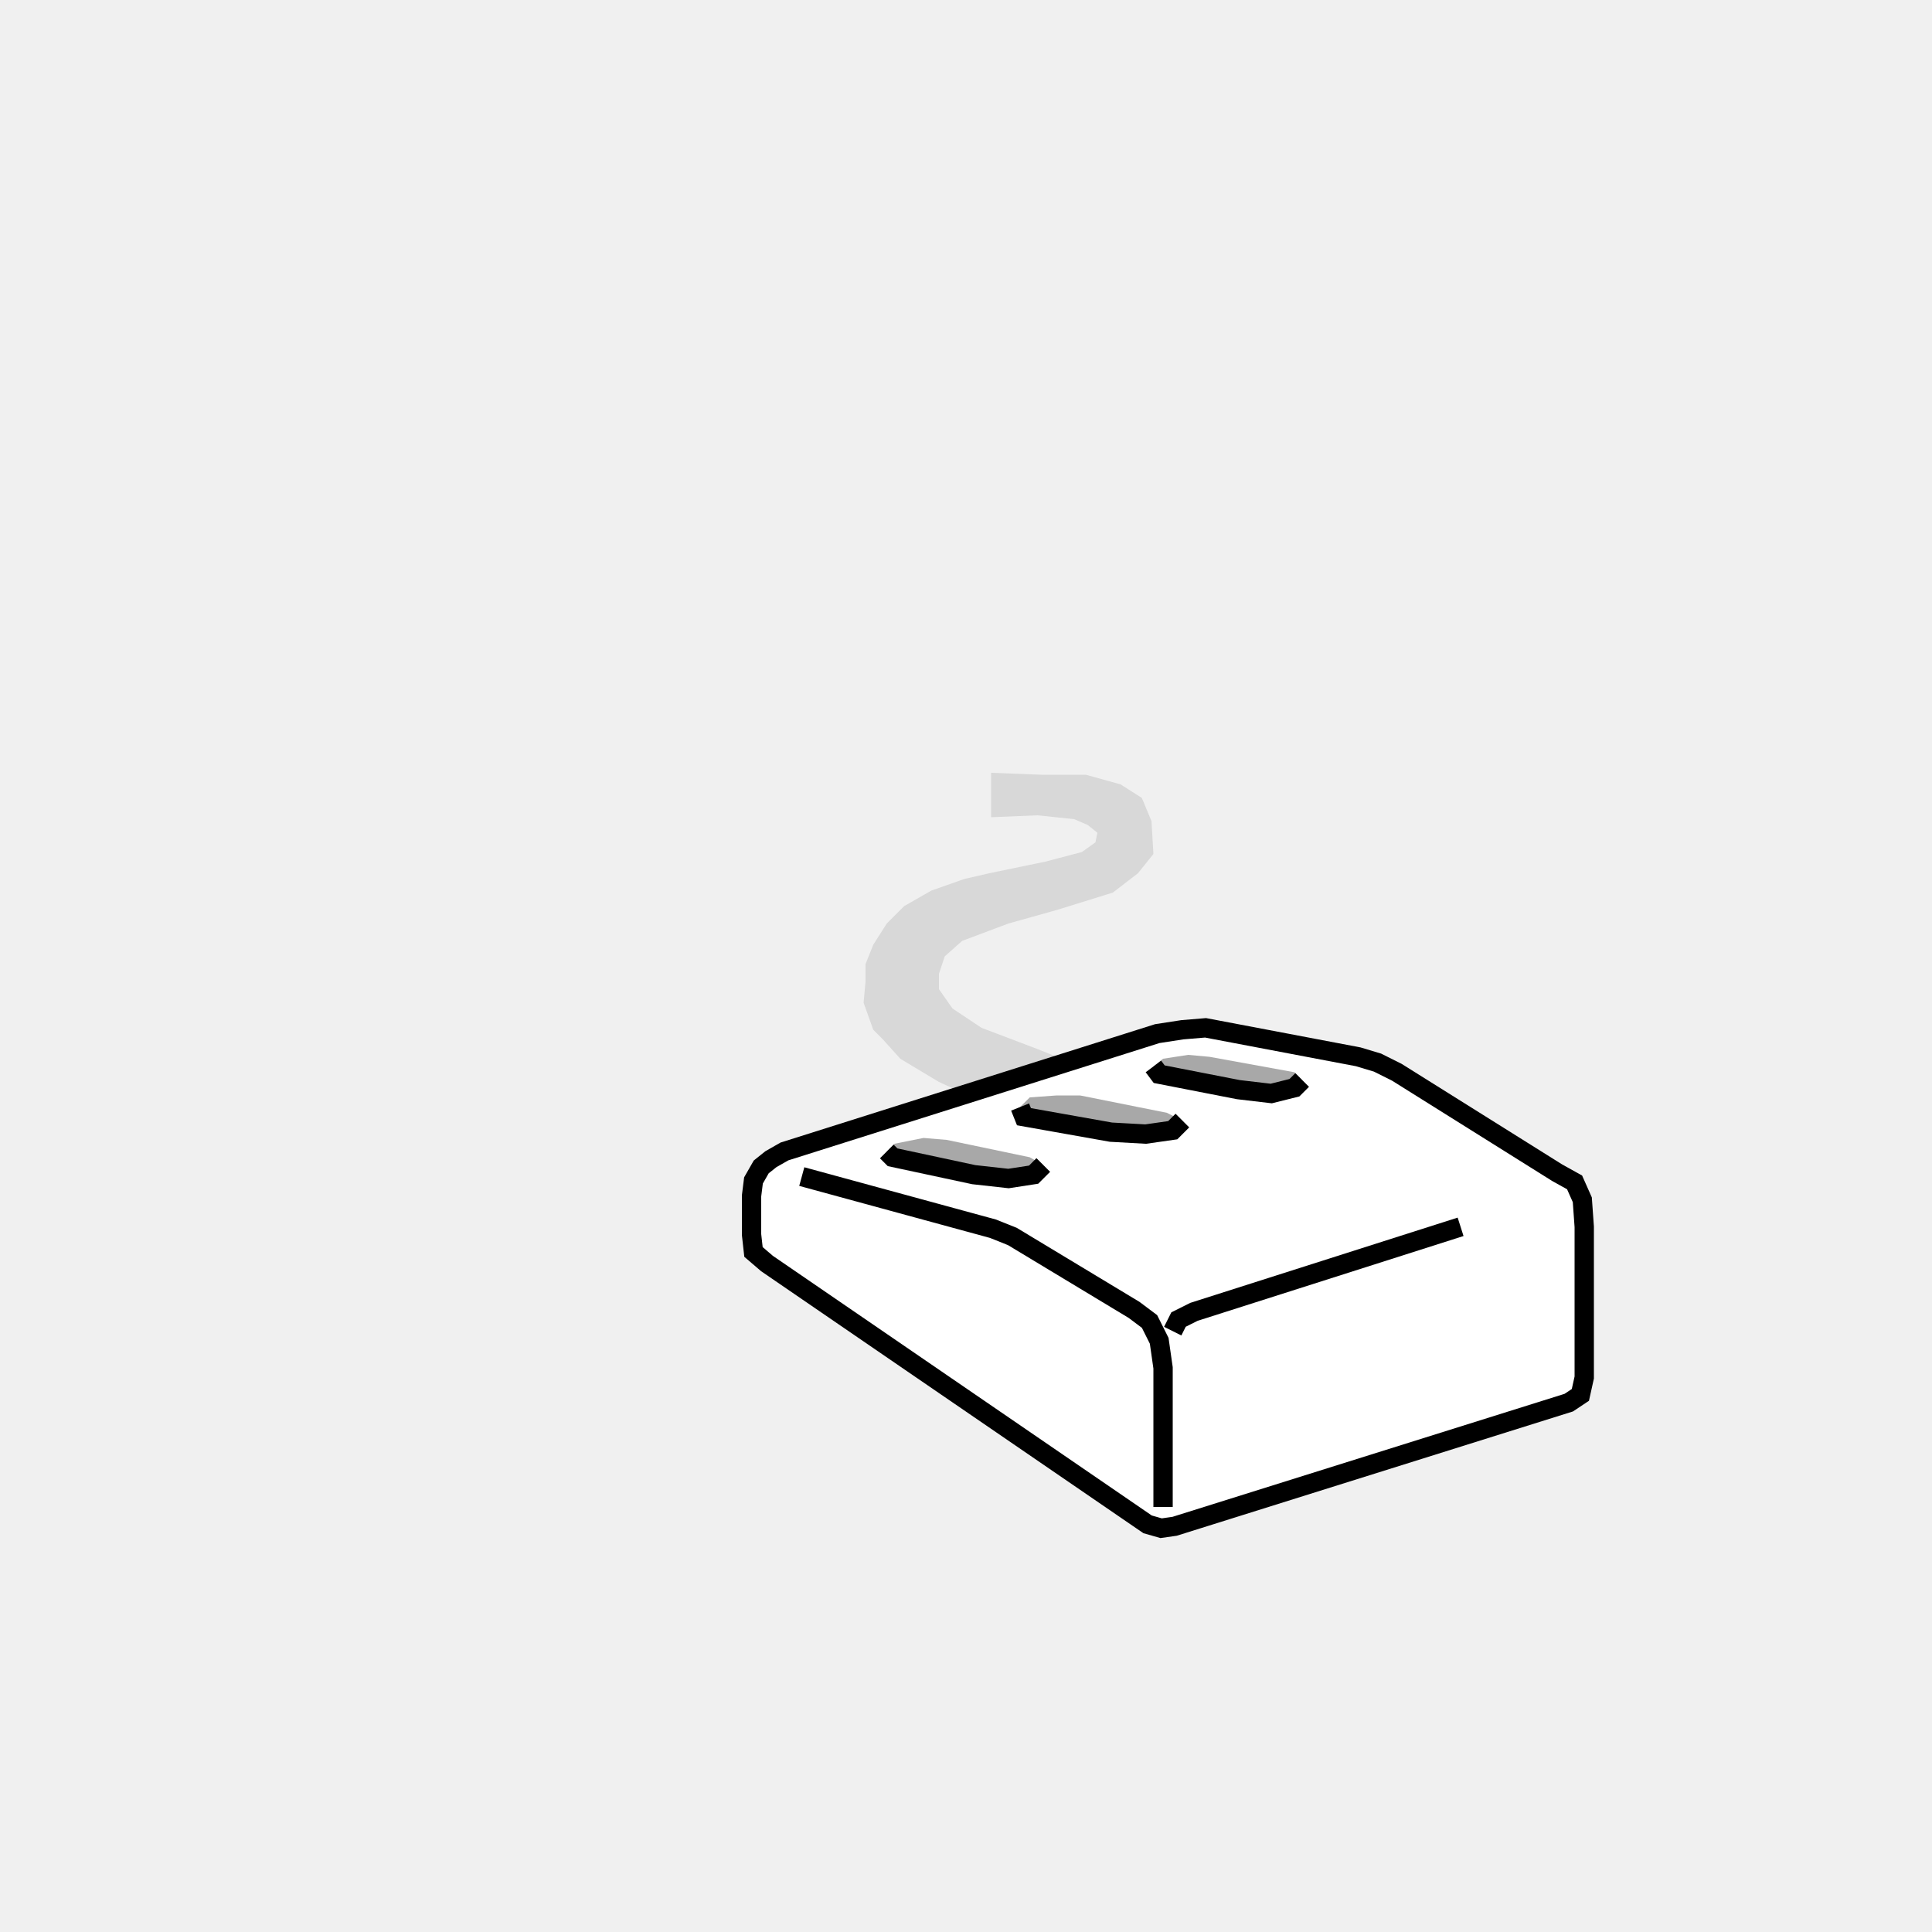
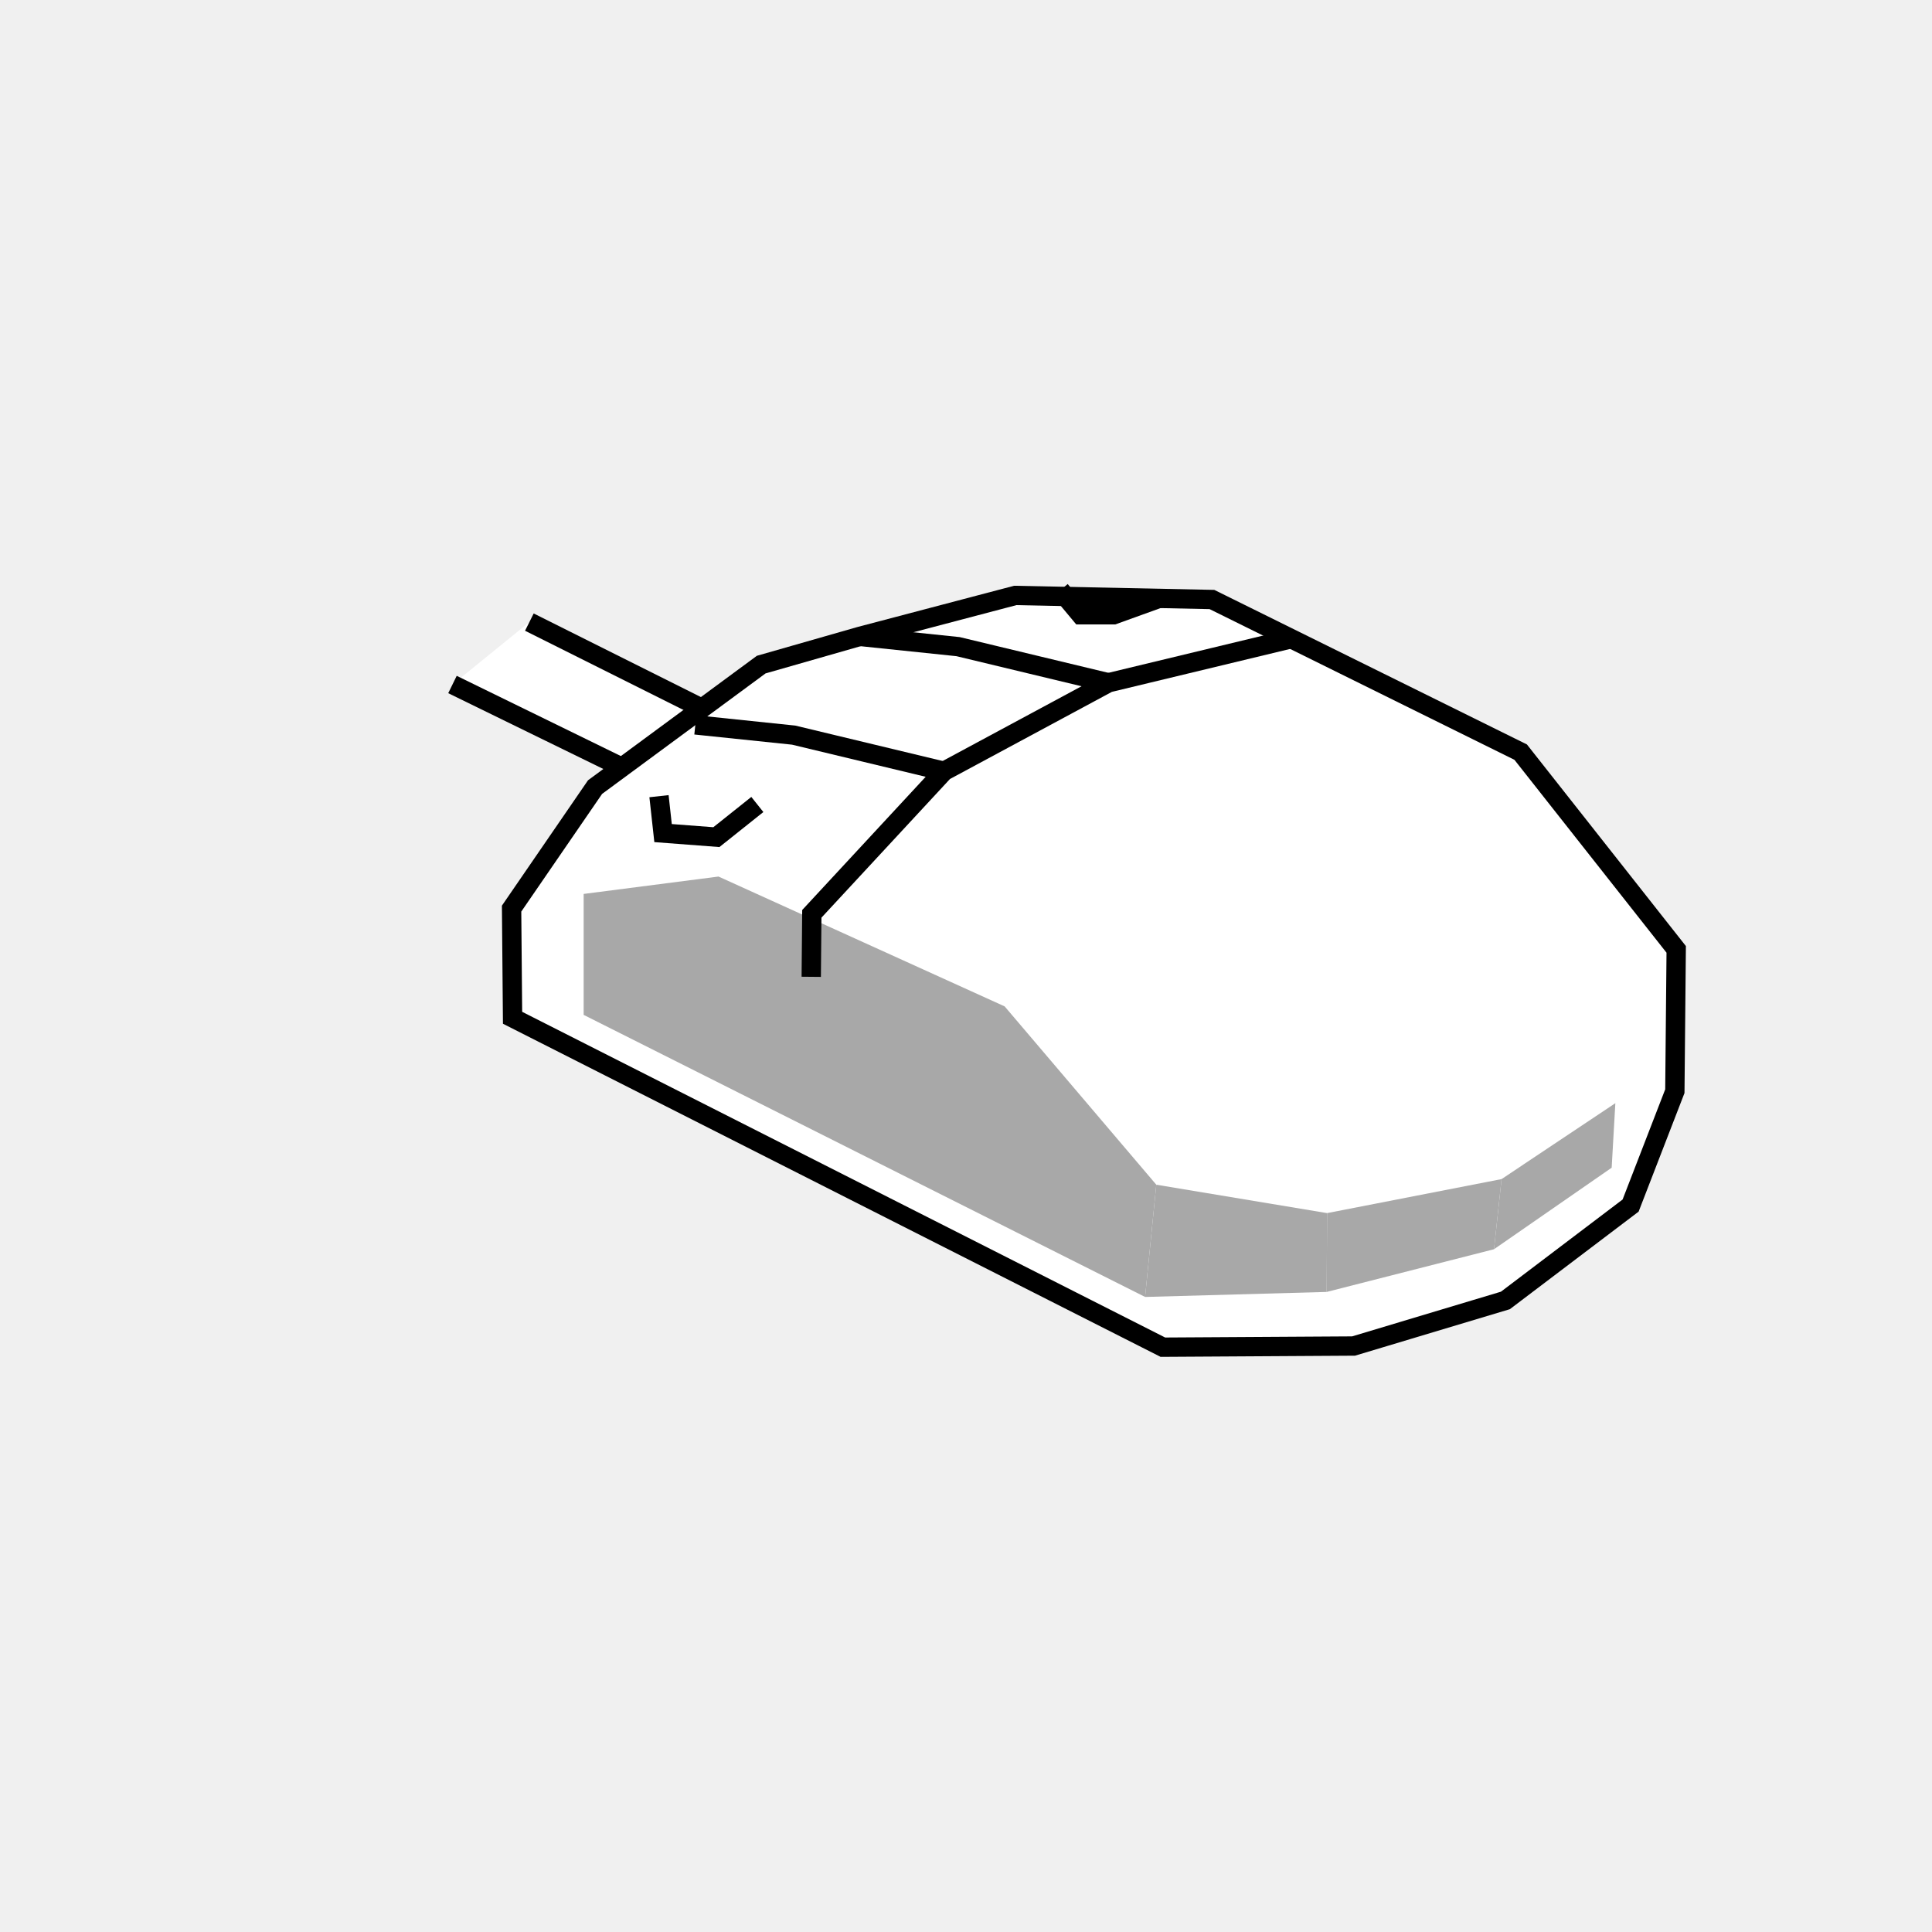
- <svg xmlns="http://www.w3.org/2000/svg" width="50pt" height="50pt" viewBox="0 0 50 50" xml:space="preserve">
+ <svg width="50pt" height="50pt" viewBox="0 0 50 50" xml:space="preserve">
  <g transform="scale(0.5)">
-     <g id="Mouse Cord In Front of Backdrop" style="fill-rule:nonzero;clip-rule:nonzero;fill:#C0C0C0;stroke:none;stroke-miterlimit:4;fill-opacity:50%;">
-       <path d="M51.30 42.3L51.30 40L53.90 40.1L56.20 40.1L58.00 40.6L59.10 41.3L59.60 42.5L59.70 44.2L58.90 45.2L57.60 46.2L54.70 47.1L52.20 47.8L49.80 48.7L48.90 49.5L48.60 50.4L48.60 51.2L49.30 52.2L50.80 53.2L53.70 54.3L55.20 54.9L55.60 55.4L55.50 56.7L54.20 57.5L52.80 57.5L51.60 57.1L49.90 56.6L48.60 56L46.60 54.8L45.70 53.8L45.20 53.3L44.70 51.9L44.80 50.8L44.80 49.9L45.20 48.9L45.90 47.8L46.80 46.9L48.20 46.1L49.90 45.5L51.20 45.2L54.10 44.6L56.00 44.1L56.70 43.6L56.80 43.1L56.30 42.7L55.60 42.4L53.70 42.2z" />
+     <g id="Path_0" style="fill-rule:nonzero;clip-rule:nonzero;fill:#FFFFFF;stroke:none;stroke-miterlimit:4;fill-opacity:100%;">
+       <path d="M27.40 32.2L36.08 36.74L32.30 39.77L23.42 35.43z" />
    </g>
-     <g id="Mouse Body" style="fill-rule:none;clip-rule:nonzero;fill:#FFFFFF;stroke:#000000;stroke-miterlimit:4;fill-opacity:100%;">
-       <path d="M60.80 79L60.10 79.1L59.40 78.9L39.70 65.4L39.00 64.8L38.90 63.9L38.90 61.9L39.00 61.1L39.40 60.4L39.90 60L40.60 59.6L59.90 53.5L61.20 53.3L62.40 53.2L70.30 54.7L71.30 55L72.30 55.5L80.60 60.7L81.50 61.2L81.90 62.1L82.00 63.5L82.00 71.3L81.80 72.2L81.20 72.6z" />
+     <g id="Path_0" style="fill-rule:none;clip-rule:nonzero;fill:#FFFFFF;stroke:#000000;stroke-miterlimit:4;fill-opacity:100%;">
+       <path d="M26.48 47.03L30.80 40.74L39.40 34.4L44.50 32.94L52.55 30.82L62.73 31.03L78.71 38.93L86.76 49.14L86.69 56.48L84.40 62.4L77.92 67.31L70.06 69.67L60.19 69.73L26.53 52.68z" />
    </g>
-     <g id="Far Button" style="fill-rule:nonzero;clip-rule:nonzero;fill:#a8a8a8;stroke:none;stroke-miterlimit:4;fill-opacity:100%;">
-       <path d="M64.10 56.4L60.00 55.6L59.70 55.2L60.20 54.8L61.50 54.6L62.60 54.7L67.00 55.5L67.40 55.9L67.00 56.3L65.80 56.6z" />
+     <g id="Path_2" style="fill-rule:nonzero;clip-rule:nonzero;fill:#a8a8a8;stroke:none;stroke-miterlimit:4;fill-opacity:100%;">
+       <path d="M30.21 46.27L37.19 45.37L52.00 52.09L59.85 61.32L59.27 67.13L30.21 52.53z" />
    </g>
-     <g id="outline" style="fill-rule:none;clip-rule:nonzero;fill:none;stroke:#000000;stroke-miterlimit:4;fill-opacity:100%;">
-       <path d="M67.40 55.9L67.00 56.3L65.80 56.6L64.10 56.4L60.00 55.6L59.70 55.2" />
+     <g id="Path_8" style="fill-rule:nonzero;clip-rule:nonzero;fill:#a8a8a8;stroke:none;stroke-miterlimit:4;fill-opacity:100%;">
+       <path d="M59.27 67.13L59.85 61.32L68.69 62.79L68.67 66.87z" />
    </g>
-     <g id="Mid Button" style="fill-rule:nonzero;clip-rule:nonzero;fill:#a8a8a8;stroke:none;stroke-miterlimit:4;fill-opacity:100%;">
-       <path d="M57.50 58.6L53.00 57.8L52.80 57.3L53.30 56.8L54.70 56.7L55.90 56.7L60.40 57.6L61.20 58L60.70 58.5L59.30 58.7z" />
+     <g id="Path_8" style="fill-rule:nonzero;clip-rule:nonzero;fill:#a8a8a8;stroke:none;stroke-miterlimit:4;fill-opacity:100%;">
+       <path d="M68.67 66.87L68.69 62.79L77.72 61.03L77.33 64.66z" />
    </g>
-     <g id="outline" style="fill-rule:none;clip-rule:nonzero;fill:none;stroke:#000000;stroke-miterlimit:4;fill-opacity:100%;">
-       <path d="M61.20 58L60.70 58.5L59.30 58.7L57.50 58.6L53.00 57.8L52.80 57.3" />
+     <g id="Path_5" style="fill-rule:none;clip-rule:nonzero;fill:none;stroke:#000000;stroke-miterlimit:4;fill-opacity:100%;">
+       <path d="M48.86 39.92L41.08 38.05L35.99 37.52" />
    </g>
-     <g id="Near Button" style="fill-rule:nonzero;clip-rule:nonzero;fill:#a8a8a8;stroke:none;stroke-miterlimit:4;fill-opacity:100%;">
-       <path d="M50.40 60.8L46.20 59.9L45.90 59.6L46.30 59.2L47.80 58.9L49.00 59L53.30 59.9L54.00 60.3L53.50 60.8L52.20 61z" />
+     <g id="Path_6" style="fill-rule:none;clip-rule:nonzero;fill:none;stroke:#000000;stroke-miterlimit:4;fill-opacity:100%;">
+       <path d="M34.11 41.21L34.32 43.12L37.08 43.33L39.20 41.64" />
    </g>
-     <g id="outline" style="fill-rule:none;clip-rule:nonzero;fill:none;stroke:#000000;stroke-miterlimit:4;fill-opacity:100%;">
-       <path d="M54.00 60.3L53.50 60.8L52.20 61L50.40 60.8L46.20 59.9L45.90 59.6" />
+     <g id="Path_7" style="fill-rule:none;clip-rule:nonzero;fill:none;stroke:#000000;stroke-miterlimit:4;fill-opacity:100%;">
+       <path d="M57.37 35.34L49.59 33.47L44.50 32.94" />
    </g>
-     <g id="Side Edge of Mouse Body" style="fill-rule:none;clip-rule:nonzero;fill:none;stroke:#000000;stroke-miterlimit:4;fill-opacity:100%;">
-       <path d="M41.50 60.9L51.40 63.6L52.40 64L58.70 67.8L59.50 68.4L60.00 69.4L60.20 70.8L60.20 78" />
+     <g id="Path_8" style="fill-rule:none;clip-rule:nonzero;fill:none;stroke:#000000;stroke-miterlimit:4;fill-opacity:100%;">
+       <path d="M41.99 50.56L42.02 47.3L48.86 39.92L57.37 35.34L66.92 33.04" />
    </g>
-     <g id="Front Edge of Mouse Body" style="fill-rule:none;clip-rule:nonzero;fill:none;stroke:#000000;stroke-miterlimit:4;fill-opacity:100%;">
-       <path d="M75.60 63.5L61.80 67.9L61.00 68.3L60.70 68.9" />
+     <g id="Path_9" style="fill-rule:none;clip-rule:nonzero;fill:none;stroke:#000000;stroke-miterlimit:4;fill-opacity:100%;">
+       <path d="M54.88 30.55L55.94 31.82L57.64 31.82L59.97 30.98" />
+     </g>
+     <g id="Path_10" style="fill-rule:none;clip-rule:nonzero;fill:none;stroke:#000000;stroke-miterlimit:4;fill-opacity:100%;">
+       <path d="M36.60 36.8L27.40 32.2" />
+     </g>
+     <g id="Path_11" style="fill-rule:none;clip-rule:nonzero;fill:none;stroke:#000000;stroke-miterlimit:4;fill-opacity:100%;">
+       <path d="M32.30 39.77L23.42 35.43" />
+     </g>
+     <g id="Path_8" style="fill-rule:nonzero;clip-rule:nonzero;fill:#a8a8a8;stroke:none;stroke-miterlimit:4;fill-opacity:100%;">
+       <path d="M77.33 64.66L77.72 61.03L83.61 57.1L83.42 60.44z" />
    </g>
  </g>
</svg>
